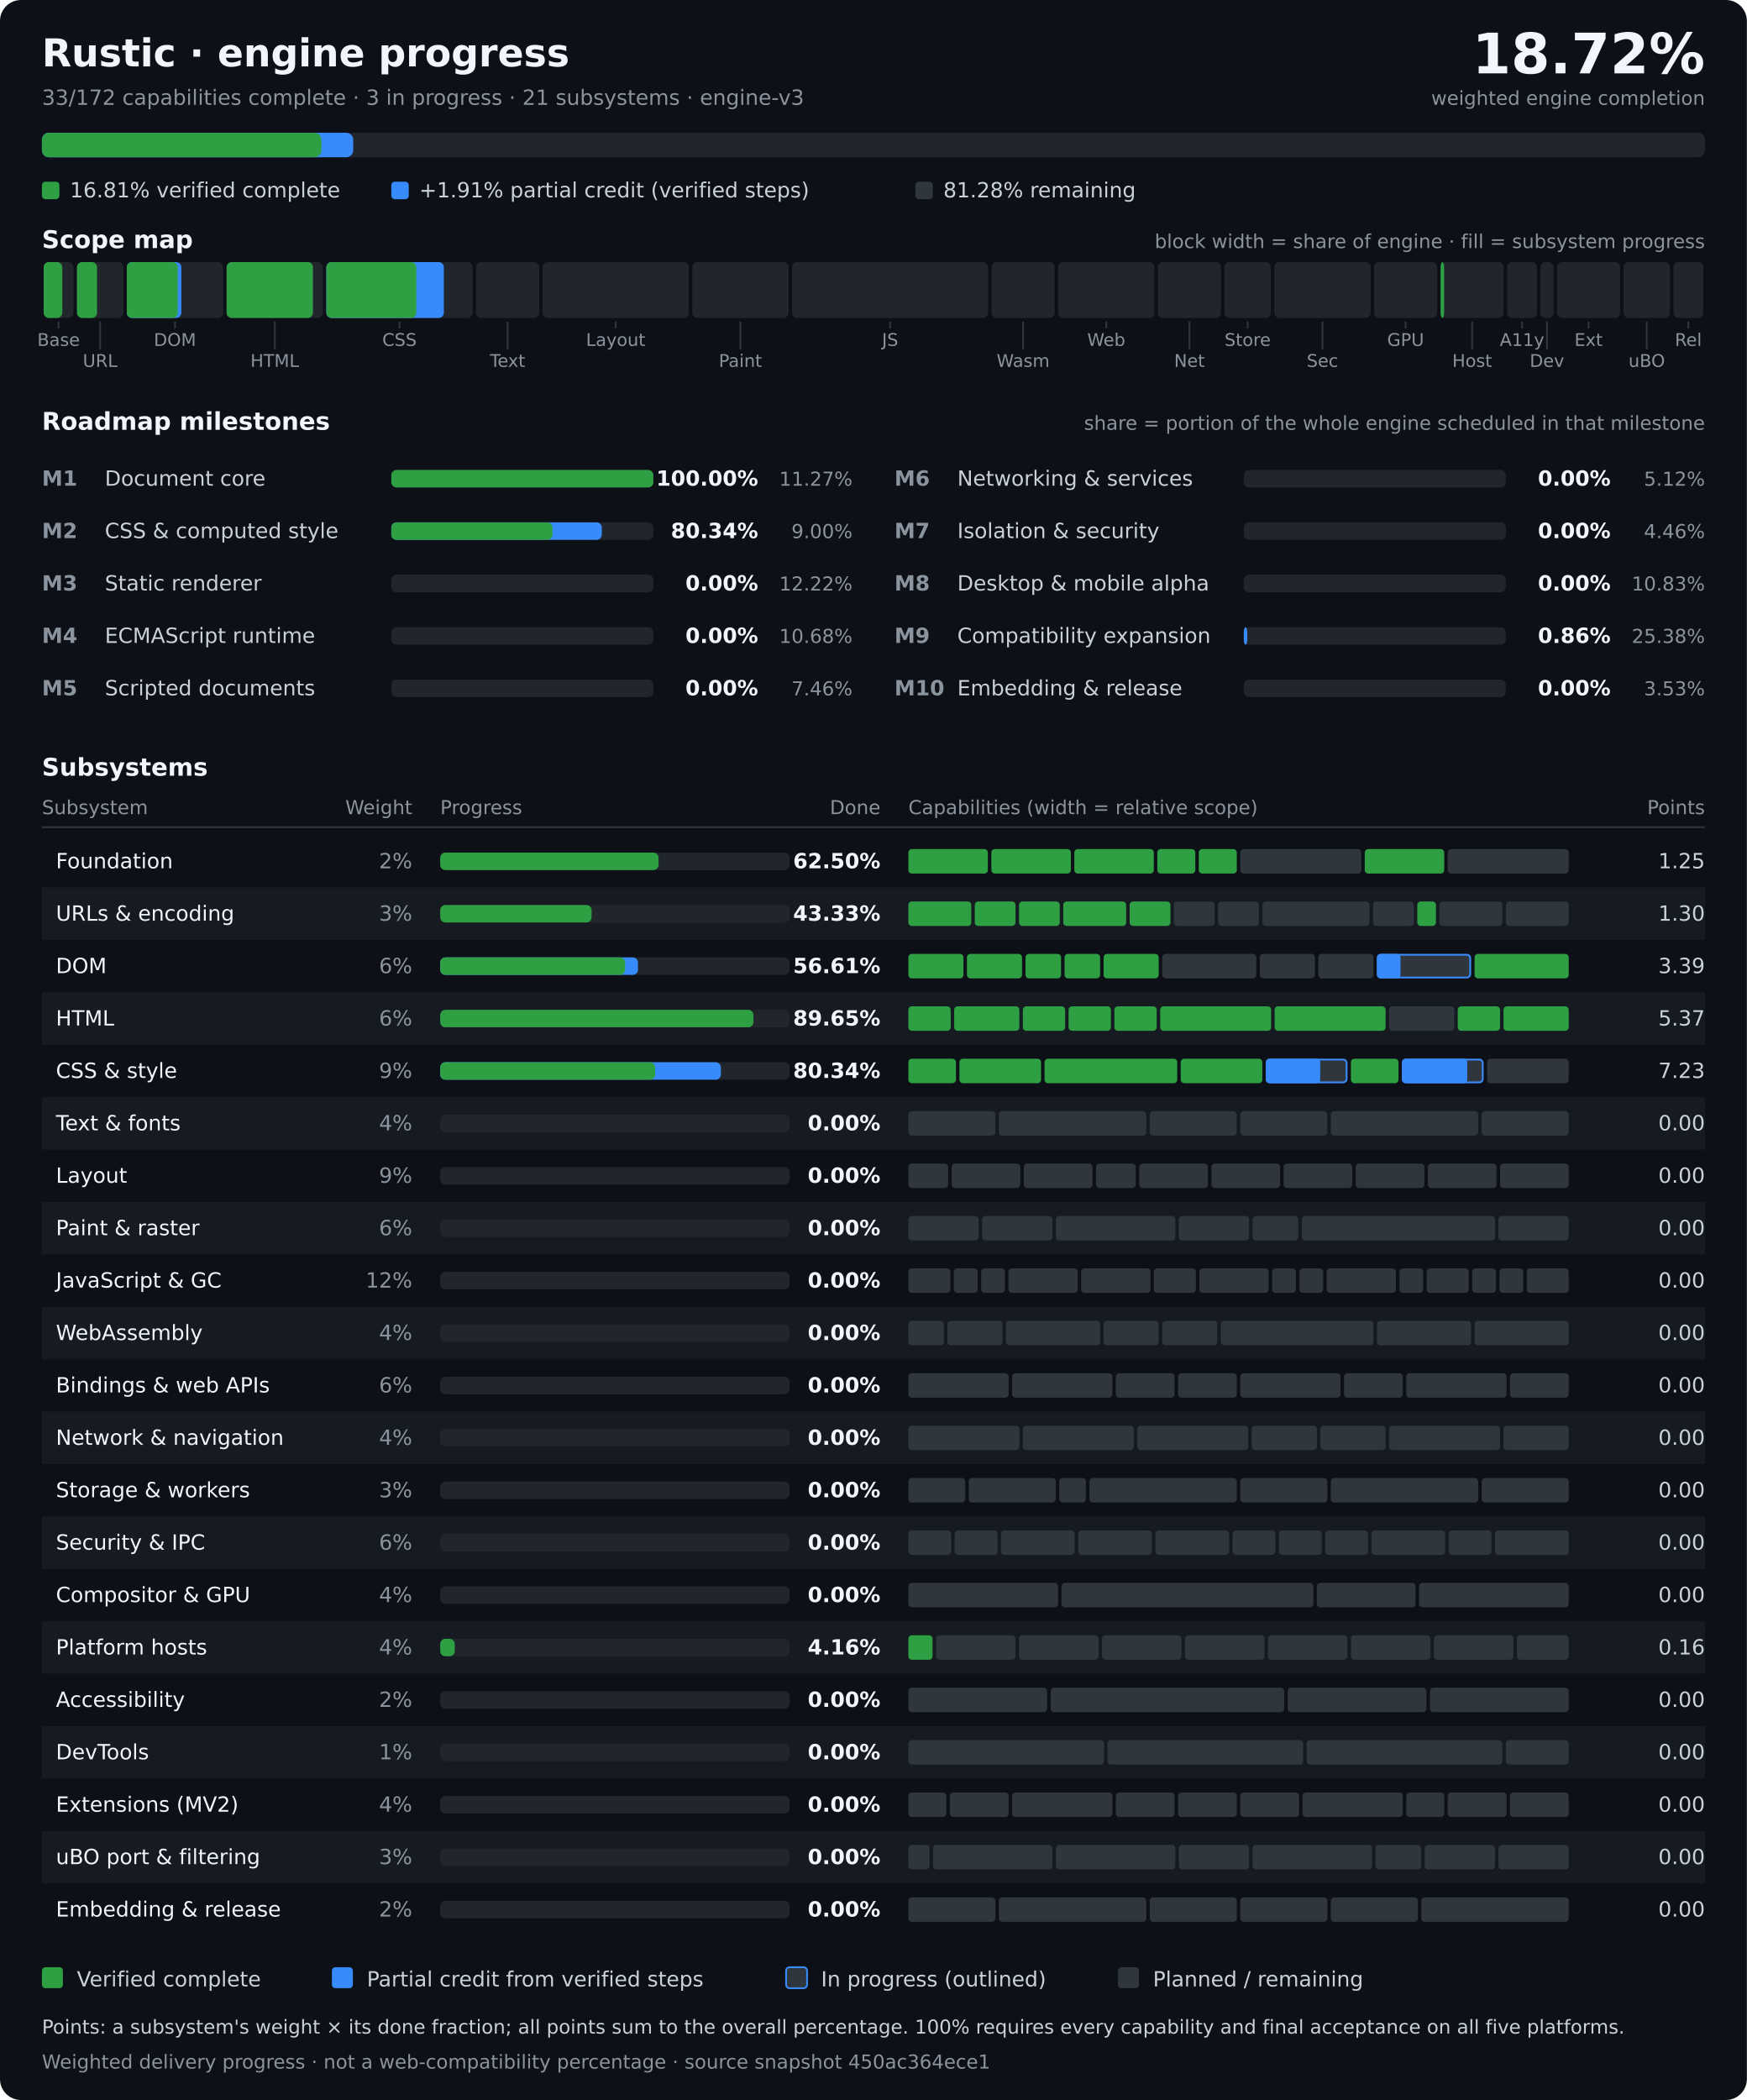
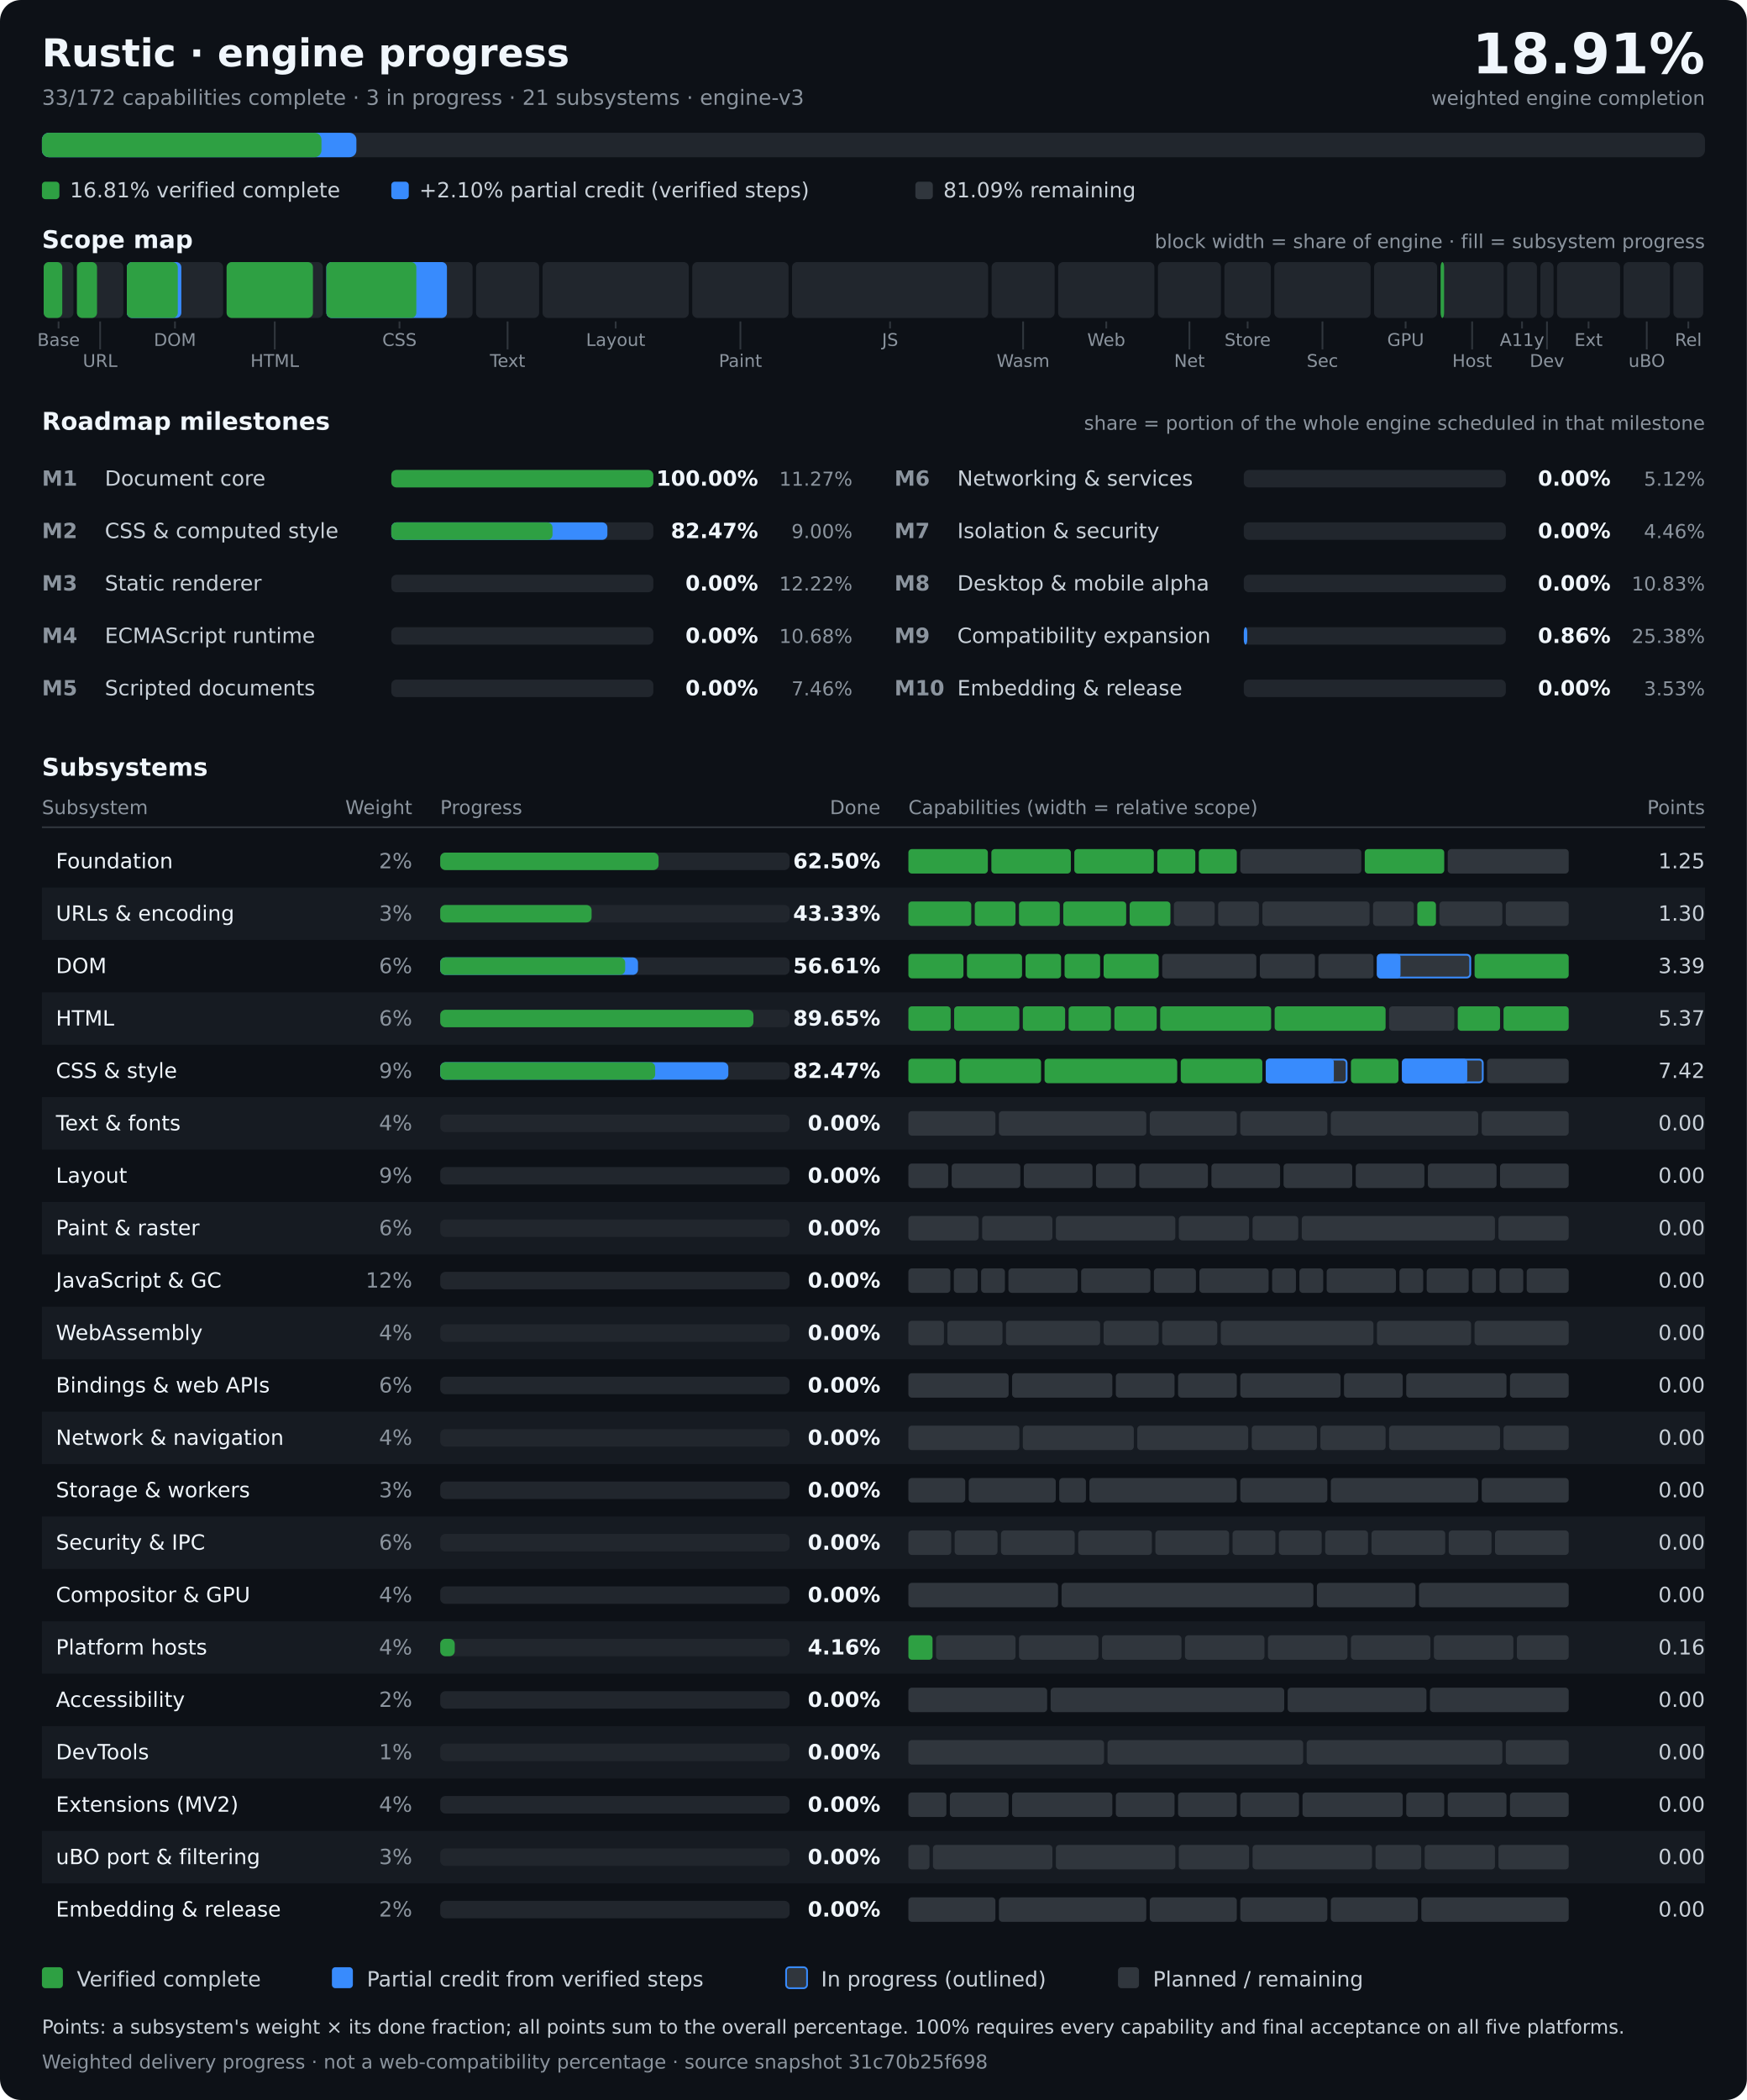
<svg xmlns="http://www.w3.org/2000/svg" width="1000" height="1202" viewBox="0 0 1000 1202" role="img" aria-labelledby="title desc">
  <rect width="1000" height="1202" rx="12" fill="#0d1117" />
  <g font-family="DejaVu Sans,Arial,sans-serif">
    <text x="24.00" y="38" fill="#f0f6fc" font-size="22" font-weight="700">Rustic · engine progress</text>
    <text x="24.00" y="60" fill="#8b949e" font-size="12">33/172 capabilities complete · 3 in progress · 21 subsystems · engine-v3</text>
-     <text x="976.00" y="42" fill="#f0f6fc" font-size="32" text-anchor="end" font-weight="700">18.72%</text>
+     <text x="976.00" y="42" fill="#f0f6fc" font-size="32" text-anchor="end" font-weight="700">18.91%</text>
    <text x="976.00" y="60" fill="#8b949e" font-size="11" text-anchor="end">weighted engine completion</text>
    <rect x="24.00" y="76" width="952.00" height="14" rx="4" fill="#21262d" />
-     <rect x="24.00" y="76" width="178.21" height="14" rx="4" fill="#388bfd" />
+     <rect x="24.00" y="76" width="180.02" height="14" rx="4" fill="#388bfd" />
    <rect x="24.00" y="76" width="160.03" height="14" rx="4" fill="#2ea043" />
    <rect x="24" y="104" width="10" height="10" rx="2" fill="#2ea043" />
    <text x="40.00" y="113" fill="#c9d1d9" font-size="12">16.81% verified complete</text>
    <rect x="224" y="104" width="10" height="10" rx="2" fill="#388bfd" />
-     <text x="240.00" y="113" fill="#c9d1d9" font-size="12">+1.91% partial credit (verified steps)</text>
+     <text x="240.00" y="113" fill="#c9d1d9" font-size="12">+2.10% partial credit (verified steps)</text>
    <rect x="524" y="104" width="10" height="10" rx="2" fill="#30363d" />
-     <text x="540.00" y="113" fill="#c9d1d9" font-size="12">81.28% remaining</text>
+     <text x="540.00" y="113" fill="#c9d1d9" font-size="12">81.09% remaining</text>
    <text x="24.00" y="142" fill="#f0f6fc" font-size="14" font-weight="600">Scope map</text>
    <text x="976.00" y="142" fill="#8b949e" font-size="11" text-anchor="end">block width = share of engine · fill = subsystem progress</text>
    <g>
      <rect x="25.00" y="150" width="17.04" height="32" rx="3" fill="#21262d" />
      <rect x="25.00" y="150" width="10.65" height="32" rx="3" fill="#2ea043" />
      <rect x="33.02" y="184" width="1" height="4" fill="#30363d" />
      <text x="33.52" y="198" fill="#8b949e" font-size="10" text-anchor="middle">Base</text>
    </g>
    <g>
      <rect x="44.04" y="150" width="26.56" height="32" rx="3" fill="#21262d" />
      <rect x="44.04" y="150" width="11.51" height="32" rx="3" fill="#2ea043" />
      <rect x="56.82" y="184" width="1" height="16" fill="#30363d" />
      <text x="57.32" y="210" fill="#8b949e" font-size="10" text-anchor="middle">URL</text>
    </g>
    <g>
      <rect x="72.60" y="150" width="55.12" height="32" rx="3" fill="#21262d" />
      <rect x="72.60" y="150" width="31.20" height="32" rx="3" fill="#388bfd" />
      <rect x="72.60" y="150" width="29.18" height="32" rx="3" fill="#2ea043" />
      <rect x="99.66" y="184" width="1" height="4" fill="#30363d" />
      <text x="100.16" y="198" fill="#8b949e" font-size="10" text-anchor="middle">DOM</text>
    </g>
    <g>
      <rect x="129.72" y="150" width="55.12" height="32" rx="3" fill="#21262d" />
      <rect x="129.72" y="150" width="49.42" height="32" rx="3" fill="#2ea043" />
      <rect x="156.78" y="184" width="1" height="16" fill="#30363d" />
      <text x="157.28" y="210" fill="#8b949e" font-size="10" text-anchor="middle">HTML</text>
    </g>
    <g>
      <rect x="186.84" y="150" width="83.68" height="32" rx="3" fill="#21262d" />
-       <rect x="186.84" y="150" width="67.23" height="32" rx="3" fill="#388bfd" />
+       <rect x="186.84" y="150" width="69.01" height="32" rx="3" fill="#388bfd" />
      <rect x="186.84" y="150" width="51.49" height="32" rx="3" fill="#2ea043" />
      <rect x="228.18" y="184" width="1" height="4" fill="#30363d" />
      <text x="228.68" y="198" fill="#8b949e" font-size="10" text-anchor="middle">CSS</text>
    </g>
    <g>
      <rect x="272.52" y="150" width="36.08" height="32" rx="3" fill="#21262d" />
      <rect x="290.06" y="184" width="1" height="16" fill="#30363d" />
      <text x="290.56" y="210" fill="#8b949e" font-size="10" text-anchor="middle">Text</text>
    </g>
    <g>
      <rect x="310.60" y="150" width="83.68" height="32" rx="3" fill="#21262d" />
      <rect x="351.94" y="184" width="1" height="4" fill="#30363d" />
      <text x="352.44" y="198" fill="#8b949e" font-size="10" text-anchor="middle">Layout</text>
    </g>
    <g>
      <rect x="396.28" y="150" width="55.12" height="32" rx="3" fill="#21262d" />
      <rect x="423.34" y="184" width="1" height="16" fill="#30363d" />
      <text x="423.84" y="210" fill="#8b949e" font-size="10" text-anchor="middle">Paint</text>
    </g>
    <g>
      <rect x="453.40" y="150" width="112.24" height="32" rx="3" fill="#21262d" />
      <rect x="509.02" y="184" width="1" height="4" fill="#30363d" />
      <text x="509.52" y="198" fill="#8b949e" font-size="10" text-anchor="middle">JS</text>
    </g>
    <g>
      <rect x="567.64" y="150" width="36.08" height="32" rx="3" fill="#21262d" />
      <rect x="585.18" y="184" width="1" height="16" fill="#30363d" />
      <text x="585.68" y="210" fill="#8b949e" font-size="10" text-anchor="middle">Wasm</text>
    </g>
    <g>
      <rect x="605.72" y="150" width="55.12" height="32" rx="3" fill="#21262d" />
      <rect x="632.78" y="184" width="1" height="4" fill="#30363d" />
      <text x="633.28" y="198" fill="#8b949e" font-size="10" text-anchor="middle">Web</text>
    </g>
    <g>
      <rect x="662.84" y="150" width="36.08" height="32" rx="3" fill="#21262d" />
      <rect x="680.38" y="184" width="1" height="16" fill="#30363d" />
      <text x="680.88" y="210" fill="#8b949e" font-size="10" text-anchor="middle">Net</text>
    </g>
    <g>
      <rect x="700.92" y="150" width="26.56" height="32" rx="3" fill="#21262d" />
      <rect x="713.70" y="184" width="1" height="4" fill="#30363d" />
      <text x="714.20" y="198" fill="#8b949e" font-size="10" text-anchor="middle">Store</text>
    </g>
    <g>
      <rect x="729.48" y="150" width="55.12" height="32" rx="3" fill="#21262d" />
      <rect x="756.54" y="184" width="1" height="16" fill="#30363d" />
      <text x="757.04" y="210" fill="#8b949e" font-size="10" text-anchor="middle">Sec</text>
    </g>
    <g>
      <rect x="786.60" y="150" width="36.08" height="32" rx="3" fill="#21262d" />
      <rect x="804.14" y="184" width="1" height="4" fill="#30363d" />
      <text x="804.64" y="198" fill="#8b949e" font-size="10" text-anchor="middle">GPU</text>
    </g>
    <g>
      <rect x="824.68" y="150" width="36.08" height="32" rx="3" fill="#21262d" />
      <rect x="824.68" y="150" width="2.00" height="32" rx="3" fill="#2ea043" />
      <rect x="842.22" y="184" width="1" height="16" fill="#30363d" />
      <text x="842.72" y="210" fill="#8b949e" font-size="10" text-anchor="middle">Host</text>
    </g>
    <g>
      <rect x="862.76" y="150" width="17.04" height="32" rx="3" fill="#21262d" />
      <rect x="870.78" y="184" width="1" height="4" fill="#30363d" />
      <text x="871.28" y="198" fill="#8b949e" font-size="10" text-anchor="middle">A11y</text>
    </g>
    <g>
      <rect x="881.80" y="150" width="7.52" height="32" rx="3" fill="#21262d" />
      <rect x="885.06" y="184" width="1" height="16" fill="#30363d" />
      <text x="885.56" y="210" fill="#8b949e" font-size="10" text-anchor="middle">Dev</text>
    </g>
    <g>
      <rect x="891.32" y="150" width="36.08" height="32" rx="3" fill="#21262d" />
      <rect x="908.86" y="184" width="1" height="4" fill="#30363d" />
      <text x="909.36" y="198" fill="#8b949e" font-size="10" text-anchor="middle">Ext</text>
    </g>
    <g>
      <rect x="929.40" y="150" width="26.56" height="32" rx="3" fill="#21262d" />
      <rect x="942.18" y="184" width="1" height="16" fill="#30363d" />
      <text x="942.68" y="210" fill="#8b949e" font-size="10" text-anchor="middle">uBO</text>
    </g>
    <g>
      <rect x="957.96" y="150" width="17.04" height="32" rx="3" fill="#21262d" />
      <rect x="965.98" y="184" width="1" height="4" fill="#30363d" />
      <text x="966.48" y="198" fill="#8b949e" font-size="10" text-anchor="middle">Rel</text>
    </g>
    <text x="24.00" y="246" fill="#f0f6fc" font-size="14" font-weight="600">Roadmap milestones</text>
    <text x="976.00" y="246" fill="#8b949e" font-size="11" text-anchor="end">share = portion of the whole engine scheduled in that milestone</text>
    <g>
      <text x="24.00" y="278" fill="#8b949e" font-size="12" font-weight="600">M1</text>
      <text x="60.00" y="278" fill="#c9d1d9" font-size="12">Document core</text>
      <rect x="224.00" y="269" width="150.00" height="10" rx="3" fill="#21262d" />
      <rect x="224.00" y="269" width="150.00" height="10" rx="3" fill="#2ea043" />
      <text x="434.00" y="278" fill="#f0f6fc" font-size="12" text-anchor="end" font-weight="600">100.00%</text>
      <text x="488.00" y="278" fill="#8b949e" font-size="11" text-anchor="end">11.27%</text>
    </g>
    <g>
      <text x="24.00" y="308" fill="#8b949e" font-size="12" font-weight="600">M2</text>
      <text x="60.00" y="308" fill="#c9d1d9" font-size="12">CSS &amp; computed style</text>
      <rect x="224.00" y="299" width="150.00" height="10" rx="3" fill="#21262d" />
-       <rect x="224.00" y="299" width="120.51" height="10" rx="3" fill="#388bfd" />
+       <rect x="224.00" y="299" width="123.70" height="10" rx="3" fill="#388bfd" />
      <rect x="224.00" y="299" width="92.30" height="10" rx="3" fill="#2ea043" />
-       <text x="434.00" y="308" fill="#f0f6fc" font-size="12" text-anchor="end" font-weight="600">80.34%</text>
+       <text x="434.00" y="308" fill="#f0f6fc" font-size="12" text-anchor="end" font-weight="600">82.47%</text>
      <text x="488.00" y="308" fill="#8b949e" font-size="11" text-anchor="end">9.00%</text>
    </g>
    <g>
      <text x="24.00" y="338" fill="#8b949e" font-size="12" font-weight="600">M3</text>
      <text x="60.00" y="338" fill="#c9d1d9" font-size="12">Static renderer</text>
      <rect x="224.00" y="329" width="150.00" height="10" rx="3" fill="#21262d" />
      <text x="434.00" y="338" fill="#f0f6fc" font-size="12" text-anchor="end" font-weight="600">0.00%</text>
      <text x="488.00" y="338" fill="#8b949e" font-size="11" text-anchor="end">12.22%</text>
    </g>
    <g>
      <text x="24.00" y="368" fill="#8b949e" font-size="12" font-weight="600">M4</text>
      <text x="60.00" y="368" fill="#c9d1d9" font-size="12">ECMAScript runtime</text>
      <rect x="224.00" y="359" width="150.00" height="10" rx="3" fill="#21262d" />
      <text x="434.00" y="368" fill="#f0f6fc" font-size="12" text-anchor="end" font-weight="600">0.00%</text>
      <text x="488.00" y="368" fill="#8b949e" font-size="11" text-anchor="end">10.68%</text>
    </g>
    <g>
      <text x="24.00" y="398" fill="#8b949e" font-size="12" font-weight="600">M5</text>
      <text x="60.00" y="398" fill="#c9d1d9" font-size="12">Scripted documents</text>
      <rect x="224.00" y="389" width="150.00" height="10" rx="3" fill="#21262d" />
      <text x="434.00" y="398" fill="#f0f6fc" font-size="12" text-anchor="end" font-weight="600">0.00%</text>
      <text x="488.00" y="398" fill="#8b949e" font-size="11" text-anchor="end">7.46%</text>
    </g>
    <g>
      <text x="512.00" y="278" fill="#8b949e" font-size="12" font-weight="600">M6</text>
      <text x="548.00" y="278" fill="#c9d1d9" font-size="12">Networking &amp; services</text>
      <rect x="712.00" y="269" width="150.00" height="10" rx="3" fill="#21262d" />
      <text x="922.00" y="278" fill="#f0f6fc" font-size="12" text-anchor="end" font-weight="600">0.00%</text>
      <text x="976.00" y="278" fill="#8b949e" font-size="11" text-anchor="end">5.12%</text>
    </g>
    <g>
      <text x="512.00" y="308" fill="#8b949e" font-size="12" font-weight="600">M7</text>
      <text x="548.00" y="308" fill="#c9d1d9" font-size="12">Isolation &amp; security</text>
      <rect x="712.00" y="299" width="150.00" height="10" rx="3" fill="#21262d" />
      <text x="922.00" y="308" fill="#f0f6fc" font-size="12" text-anchor="end" font-weight="600">0.00%</text>
      <text x="976.00" y="308" fill="#8b949e" font-size="11" text-anchor="end">4.46%</text>
    </g>
    <g>
      <text x="512.00" y="338" fill="#8b949e" font-size="12" font-weight="600">M8</text>
      <text x="548.00" y="338" fill="#c9d1d9" font-size="12">Desktop &amp; mobile alpha</text>
      <rect x="712.00" y="329" width="150.00" height="10" rx="3" fill="#21262d" />
      <text x="922.00" y="338" fill="#f0f6fc" font-size="12" text-anchor="end" font-weight="600">0.00%</text>
      <text x="976.00" y="338" fill="#8b949e" font-size="11" text-anchor="end">10.83%</text>
    </g>
    <g>
      <text x="512.00" y="368" fill="#8b949e" font-size="12" font-weight="600">M9</text>
      <text x="548.00" y="368" fill="#c9d1d9" font-size="12">Compatibility expansion</text>
      <rect x="712.00" y="359" width="150.00" height="10" rx="3" fill="#21262d" />
      <rect x="712.00" y="359" width="2.00" height="10" rx="3" fill="#388bfd" />
      <text x="922.00" y="368" fill="#f0f6fc" font-size="12" text-anchor="end" font-weight="600">0.86%</text>
      <text x="976.00" y="368" fill="#8b949e" font-size="11" text-anchor="end">25.38%</text>
    </g>
    <g>
      <text x="512.00" y="398" fill="#8b949e" font-size="12" font-weight="600">M10</text>
      <text x="548.00" y="398" fill="#c9d1d9" font-size="12">Embedding &amp; release</text>
      <rect x="712.00" y="389" width="150.00" height="10" rx="3" fill="#21262d" />
      <text x="922.00" y="398" fill="#f0f6fc" font-size="12" text-anchor="end" font-weight="600">0.00%</text>
      <text x="976.00" y="398" fill="#8b949e" font-size="11" text-anchor="end">3.53%</text>
    </g>
    <text x="24.00" y="444" fill="#f0f6fc" font-size="14" font-weight="600">Subsystems</text>
    <text x="24.00" y="466" fill="#8b949e" font-size="11">Subsystem</text>
    <text x="236.00" y="466" fill="#8b949e" font-size="11" text-anchor="end">Weight</text>
    <text x="252.00" y="466" fill="#8b949e" font-size="11">Progress</text>
    <text x="504.00" y="466" fill="#8b949e" font-size="11" text-anchor="end">Done</text>
    <text x="520.00" y="466" fill="#8b949e" font-size="11">Capabilities (width = relative scope)</text>
    <text x="976.00" y="466" fill="#8b949e" font-size="11" text-anchor="end">Points</text>
    <rect x="24" y="473" width="952" height="1" fill="#30363d" />
    <g>
      <text x="32.00" y="497" fill="#f0f6fc" font-size="12">Foundation</text>
      <text x="236.00" y="497" fill="#8b949e" font-size="12" text-anchor="end">2%</text>
      <rect x="252.00" y="488" width="200.00" height="10" rx="3" fill="#21262d" />
      <rect x="252.00" y="488" width="125.00" height="10" rx="3" fill="#2ea043" />
      <text x="504.00" y="497" fill="#f0f6fc" font-size="12" text-anchor="end" font-weight="600">62.50%</text>
      <g>
        <rect x="520.00" y="486" width="45.50" height="14" rx="2" fill="#2ea043" />
      </g>
      <g>
        <rect x="567.50" y="486" width="45.50" height="14" rx="2" fill="#2ea043" />
      </g>
      <g>
        <rect x="615.00" y="486" width="45.50" height="14" rx="2" fill="#2ea043" />
      </g>
      <g>
        <rect x="662.50" y="486" width="21.75" height="14" rx="2" fill="#2ea043" />
      </g>
      <g>
        <rect x="686.25" y="486" width="21.75" height="14" rx="2" fill="#2ea043" />
      </g>
      <g>
        <rect x="710.00" y="486" width="69.25" height="14" rx="2" fill="#30363d" />
      </g>
      <g>
        <rect x="781.25" y="486" width="45.50" height="14" rx="2" fill="#2ea043" />
      </g>
      <g>
        <rect x="828.75" y="486" width="69.25" height="14" rx="2" fill="#30363d" />
      </g>
      <text x="976.00" y="497" fill="#c9d1d9" font-size="12" text-anchor="end">1.25</text>
    </g>
    <g>
      <rect x="24" y="508" width="952" height="30" fill="#161b22" />
      <text x="32.00" y="527" fill="#f0f6fc" font-size="12">URLs &amp; encoding</text>
      <text x="236.00" y="527" fill="#8b949e" font-size="12" text-anchor="end">3%</text>
      <rect x="252.00" y="518" width="200.00" height="10" rx="3" fill="#21262d" />
      <rect x="252.00" y="518" width="86.66" height="10" rx="3" fill="#2ea043" />
      <text x="504.00" y="527" fill="#f0f6fc" font-size="12" text-anchor="end" font-weight="600">43.33%</text>
      <g>
        <rect x="520.00" y="516" width="36.00" height="14" rx="2" fill="#2ea043" />
      </g>
      <g>
        <rect x="558.00" y="516" width="23.33" height="14" rx="2" fill="#2ea043" />
      </g>
      <g>
        <rect x="583.33" y="516" width="23.33" height="14" rx="2" fill="#2ea043" />
      </g>
      <g>
        <rect x="608.67" y="516" width="36.00" height="14" rx="2" fill="#2ea043" />
      </g>
      <g>
        <rect x="646.67" y="516" width="23.33" height="14" rx="2" fill="#2ea043" />
      </g>
      <g>
        <rect x="672.00" y="516" width="23.33" height="14" rx="2" fill="#30363d" />
      </g>
      <g>
        <rect x="697.33" y="516" width="23.33" height="14" rx="2" fill="#30363d" />
      </g>
      <g>
        <rect x="722.67" y="516" width="61.33" height="14" rx="2" fill="#30363d" />
      </g>
      <g>
        <rect x="786.00" y="516" width="23.33" height="14" rx="2" fill="#30363d" />
      </g>
      <g>
        <rect x="811.33" y="516" width="10.67" height="14" rx="2" fill="#2ea043" />
      </g>
      <g>
        <rect x="824.00" y="516" width="36.00" height="14" rx="2" fill="#30363d" />
      </g>
      <g>
        <rect x="862.00" y="516" width="36.00" height="14" rx="2" fill="#30363d" />
      </g>
      <text x="976.00" y="527" fill="#c9d1d9" font-size="12" text-anchor="end">1.30</text>
    </g>
    <g>
      <text x="32.00" y="557" fill="#f0f6fc" font-size="12">DOM</text>
      <text x="236.00" y="557" fill="#8b949e" font-size="12" text-anchor="end">6%</text>
      <rect x="252.00" y="548" width="200.00" height="10" rx="3" fill="#21262d" />
      <rect x="252.00" y="548" width="113.22" height="10" rx="3" fill="#388bfd" />
      <rect x="252.00" y="548" width="105.88" height="10" rx="3" fill="#2ea043" />
      <text x="504.00" y="557" fill="#f0f6fc" font-size="12" text-anchor="end" font-weight="600">56.61%</text>
      <g>
        <rect x="520.00" y="546" width="31.53" height="14" rx="2" fill="#2ea043" />
      </g>
      <g>
        <rect x="553.53" y="546" width="31.53" height="14" rx="2" fill="#2ea043" />
      </g>
      <g>
        <rect x="587.06" y="546" width="20.35" height="14" rx="2" fill="#2ea043" />
      </g>
      <g>
        <rect x="609.41" y="546" width="20.35" height="14" rx="2" fill="#2ea043" />
      </g>
      <g>
        <rect x="631.76" y="546" width="31.53" height="14" rx="2" fill="#2ea043" />
      </g>
      <g>
        <rect x="665.29" y="546" width="53.88" height="14" rx="2" fill="#30363d" />
      </g>
      <g>
        <rect x="721.18" y="546" width="31.53" height="14" rx="2" fill="#30363d" />
      </g>
      <g>
        <rect x="754.71" y="546" width="31.53" height="14" rx="2" fill="#30363d" />
      </g>
      <g>
        <rect x="788.24" y="546" width="53.88" height="14" rx="2" fill="#30363d" />
        <rect x="788.24" y="546" width="13.47" height="14" rx="2" fill="#388bfd" />
        <rect x="788.74" y="546.5" width="52.88" height="13" rx="2" fill="none" stroke="#388bfd" />
      </g>
      <g>
        <rect x="844.12" y="546" width="53.88" height="14" rx="2" fill="#2ea043" />
      </g>
      <text x="976.00" y="557" fill="#c9d1d9" font-size="12" text-anchor="end">3.39</text>
    </g>
    <g>
      <rect x="24" y="568" width="952" height="30" fill="#161b22" />
      <text x="32.00" y="587" fill="#f0f6fc" font-size="12">HTML</text>
      <text x="236.00" y="587" fill="#8b949e" font-size="12" text-anchor="end">6%</text>
      <rect x="252.00" y="578" width="200.00" height="10" rx="3" fill="#21262d" />
      <rect x="252.00" y="578" width="179.30" height="10" rx="3" fill="#2ea043" />
      <text x="504.00" y="587" fill="#f0f6fc" font-size="12" text-anchor="end" font-weight="600">89.65%</text>
      <g>
        <rect x="520.00" y="576" width="24.21" height="14" rx="2" fill="#2ea043" />
      </g>
      <g>
        <rect x="546.21" y="576" width="37.31" height="14" rx="2" fill="#2ea043" />
      </g>
      <g>
        <rect x="585.52" y="576" width="24.21" height="14" rx="2" fill="#2ea043" />
      </g>
      <g>
        <rect x="611.72" y="576" width="24.21" height="14" rx="2" fill="#2ea043" />
      </g>
      <g>
        <rect x="637.93" y="576" width="24.21" height="14" rx="2" fill="#2ea043" />
      </g>
      <g>
        <rect x="664.14" y="576" width="63.52" height="14" rx="2" fill="#2ea043" />
      </g>
      <g>
        <rect x="729.66" y="576" width="63.52" height="14" rx="2" fill="#2ea043" />
      </g>
      <g>
        <rect x="795.17" y="576" width="37.31" height="14" rx="2" fill="#30363d" />
      </g>
      <g>
        <rect x="834.48" y="576" width="24.21" height="14" rx="2" fill="#2ea043" />
      </g>
      <g>
        <rect x="860.69" y="576" width="37.31" height="14" rx="2" fill="#2ea043" />
      </g>
      <text x="976.00" y="587" fill="#c9d1d9" font-size="12" text-anchor="end">5.37</text>
    </g>
    <g>
      <text x="32.00" y="617" fill="#f0f6fc" font-size="12">CSS &amp; style</text>
      <text x="236.00" y="617" fill="#8b949e" font-size="12" text-anchor="end">9%</text>
      <rect x="252.00" y="608" width="200.00" height="10" rx="3" fill="#21262d" />
-       <rect x="252.00" y="608" width="160.68" height="10" rx="3" fill="#388bfd" />
+       <rect x="252.00" y="608" width="164.94" height="10" rx="3" fill="#388bfd" />
      <rect x="252.00" y="608" width="123.06" height="10" rx="3" fill="#2ea043" />
-       <text x="504.00" y="617" fill="#f0f6fc" font-size="12" text-anchor="end" font-weight="600">80.34%</text>
+       <text x="504.00" y="617" fill="#f0f6fc" font-size="12" text-anchor="end" font-weight="600">82.47%</text>
      <g>
        <rect x="520.00" y="606" width="27.23" height="14" rx="2" fill="#2ea043" />
      </g>
      <g>
        <rect x="549.23" y="606" width="46.72" height="14" rx="2" fill="#2ea043" />
      </g>
      <g>
        <rect x="597.95" y="606" width="75.95" height="14" rx="2" fill="#2ea043" />
      </g>
      <g>
        <rect x="675.90" y="606" width="46.72" height="14" rx="2" fill="#2ea043" />
      </g>
      <g>
        <rect x="724.62" y="606" width="46.72" height="14" rx="2" fill="#30363d" />
-         <rect x="724.62" y="606" width="31.14" height="14" rx="2" fill="#388bfd" />
+         <rect x="724.62" y="606" width="38.93" height="14" rx="2" fill="#388bfd" />
        <rect x="725.12" y="606.5" width="45.72" height="13" rx="2" fill="none" stroke="#388bfd" />
      </g>
      <g>
        <rect x="773.33" y="606" width="27.23" height="14" rx="2" fill="#2ea043" />
      </g>
      <g>
        <rect x="802.56" y="606" width="46.72" height="14" rx="2" fill="#30363d" />
        <rect x="802.56" y="606" width="37.37" height="14" rx="2" fill="#388bfd" />
        <rect x="803.06" y="606.5" width="45.72" height="13" rx="2" fill="none" stroke="#388bfd" />
      </g>
      <g>
        <rect x="851.28" y="606" width="46.72" height="14" rx="2" fill="#30363d" />
      </g>
-       <text x="976.00" y="617" fill="#c9d1d9" font-size="12" text-anchor="end">7.23</text>
+       <text x="976.00" y="617" fill="#c9d1d9" font-size="12" text-anchor="end">7.42</text>
    </g>
    <g>
      <rect x="24" y="628" width="952" height="30" fill="#161b22" />
      <text x="32.00" y="647" fill="#f0f6fc" font-size="12">Text &amp; fonts</text>
      <text x="236.00" y="647" fill="#8b949e" font-size="12" text-anchor="end">4%</text>
      <rect x="252.00" y="638" width="200.00" height="10" rx="3" fill="#21262d" />
      <text x="504.00" y="647" fill="#f0f6fc" font-size="12" text-anchor="end" font-weight="600">0.00%</text>
      <g>
        <rect x="520.00" y="636" width="49.82" height="14" rx="2" fill="#30363d" />
      </g>
      <g>
        <rect x="571.82" y="636" width="84.36" height="14" rx="2" fill="#30363d" />
      </g>
      <g>
        <rect x="658.18" y="636" width="49.82" height="14" rx="2" fill="#30363d" />
      </g>
      <g>
        <rect x="710.00" y="636" width="49.82" height="14" rx="2" fill="#30363d" />
      </g>
      <g>
        <rect x="761.82" y="636" width="84.36" height="14" rx="2" fill="#30363d" />
      </g>
      <g>
        <rect x="848.18" y="636" width="49.82" height="14" rx="2" fill="#30363d" />
      </g>
      <text x="976.00" y="647" fill="#c9d1d9" font-size="12" text-anchor="end">0.00</text>
    </g>
    <g>
      <text x="32.00" y="677" fill="#f0f6fc" font-size="12">Layout</text>
      <text x="236.00" y="677" fill="#8b949e" font-size="12" text-anchor="end">9%</text>
      <rect x="252.00" y="668" width="200.00" height="10" rx="3" fill="#21262d" />
      <text x="504.00" y="677" fill="#f0f6fc" font-size="12" text-anchor="end" font-weight="600">0.00%</text>
      <g>
        <rect x="520.00" y="666" width="22.78" height="14" rx="2" fill="#30363d" />
      </g>
      <g>
        <rect x="544.78" y="666" width="39.30" height="14" rx="2" fill="#30363d" />
      </g>
      <g>
        <rect x="586.09" y="666" width="39.30" height="14" rx="2" fill="#30363d" />
      </g>
      <g>
        <rect x="627.39" y="666" width="22.78" height="14" rx="2" fill="#30363d" />
      </g>
      <g>
        <rect x="652.17" y="666" width="39.30" height="14" rx="2" fill="#30363d" />
      </g>
      <g>
        <rect x="693.48" y="666" width="39.30" height="14" rx="2" fill="#30363d" />
      </g>
      <g>
        <rect x="734.78" y="666" width="39.30" height="14" rx="2" fill="#30363d" />
      </g>
      <g>
        <rect x="776.09" y="666" width="39.30" height="14" rx="2" fill="#30363d" />
      </g>
      <g>
        <rect x="817.39" y="666" width="39.30" height="14" rx="2" fill="#30363d" />
      </g>
      <g>
        <rect x="858.70" y="666" width="39.30" height="14" rx="2" fill="#30363d" />
      </g>
      <text x="976.00" y="677" fill="#c9d1d9" font-size="12" text-anchor="end">0.00</text>
    </g>
    <g>
      <rect x="24" y="688" width="952" height="30" fill="#161b22" />
      <text x="32.00" y="707" fill="#f0f6fc" font-size="12">Paint &amp; raster</text>
      <text x="236.00" y="707" fill="#8b949e" font-size="12" text-anchor="end">6%</text>
      <rect x="252.00" y="698" width="200.00" height="10" rx="3" fill="#21262d" />
      <text x="504.00" y="707" fill="#f0f6fc" font-size="12" text-anchor="end" font-weight="600">0.00%</text>
      <g>
        <rect x="520.00" y="696" width="40.22" height="14" rx="2" fill="#30363d" />
      </g>
      <g>
        <rect x="562.22" y="696" width="40.22" height="14" rx="2" fill="#30363d" />
      </g>
      <g>
        <rect x="604.44" y="696" width="68.37" height="14" rx="2" fill="#30363d" />
      </g>
      <g>
        <rect x="674.81" y="696" width="40.22" height="14" rx="2" fill="#30363d" />
      </g>
      <g>
        <rect x="717.04" y="696" width="26.15" height="14" rx="2" fill="#30363d" />
      </g>
      <g>
        <rect x="745.19" y="696" width="110.59" height="14" rx="2" fill="#30363d" />
      </g>
      <g>
        <rect x="857.78" y="696" width="40.22" height="14" rx="2" fill="#30363d" />
      </g>
      <text x="976.00" y="707" fill="#c9d1d9" font-size="12" text-anchor="end">0.00</text>
    </g>
    <g>
      <text x="32.00" y="737" fill="#f0f6fc" font-size="12">JavaScript &amp; GC</text>
      <text x="236.00" y="737" fill="#8b949e" font-size="12" text-anchor="end">12%</text>
      <rect x="252.00" y="728" width="200.00" height="10" rx="3" fill="#21262d" />
      <text x="504.00" y="737" fill="#f0f6fc" font-size="12" text-anchor="end" font-weight="600">0.00%</text>
      <g>
        <rect x="520.00" y="726" width="24.03" height="14" rx="2" fill="#30363d" />
      </g>
      <g>
        <rect x="546.03" y="726" width="13.62" height="14" rx="2" fill="#30363d" />
      </g>
      <g>
        <rect x="561.64" y="726" width="13.62" height="14" rx="2" fill="#30363d" />
      </g>
      <g>
        <rect x="577.26" y="726" width="39.64" height="14" rx="2" fill="#30363d" />
      </g>
      <g>
        <rect x="618.90" y="726" width="39.64" height="14" rx="2" fill="#30363d" />
      </g>
      <g>
        <rect x="660.55" y="726" width="24.03" height="14" rx="2" fill="#30363d" />
      </g>
      <g>
        <rect x="686.58" y="726" width="39.64" height="14" rx="2" fill="#30363d" />
      </g>
      <g>
        <rect x="728.22" y="726" width="13.62" height="14" rx="2" fill="#30363d" />
      </g>
      <g>
        <rect x="743.84" y="726" width="13.62" height="14" rx="2" fill="#30363d" />
      </g>
      <g>
        <rect x="759.45" y="726" width="39.64" height="14" rx="2" fill="#30363d" />
      </g>
      <g>
        <rect x="801.10" y="726" width="13.62" height="14" rx="2" fill="#30363d" />
      </g>
      <g>
        <rect x="816.71" y="726" width="24.03" height="14" rx="2" fill="#30363d" />
      </g>
      <g>
        <rect x="842.74" y="726" width="13.62" height="14" rx="2" fill="#30363d" />
      </g>
      <g>
        <rect x="858.36" y="726" width="13.62" height="14" rx="2" fill="#30363d" />
      </g>
      <g>
        <rect x="873.97" y="726" width="24.03" height="14" rx="2" fill="#30363d" />
      </g>
      <text x="976.00" y="737" fill="#c9d1d9" font-size="12" text-anchor="end">0.00</text>
    </g>
    <g>
      <rect x="24" y="748" width="952" height="30" fill="#161b22" />
      <text x="32.00" y="767" fill="#f0f6fc" font-size="12">WebAssembly</text>
      <text x="236.00" y="767" fill="#8b949e" font-size="12" text-anchor="end">4%</text>
      <rect x="252.00" y="758" width="200.00" height="10" rx="3" fill="#21262d" />
      <text x="504.00" y="767" fill="#f0f6fc" font-size="12" text-anchor="end" font-weight="600">0.00%</text>
      <g>
        <rect x="520.00" y="756" width="20.35" height="14" rx="2" fill="#30363d" />
      </g>
      <g>
        <rect x="542.35" y="756" width="31.53" height="14" rx="2" fill="#30363d" />
      </g>
      <g>
        <rect x="575.88" y="756" width="53.88" height="14" rx="2" fill="#30363d" />
      </g>
      <g>
        <rect x="631.76" y="756" width="31.53" height="14" rx="2" fill="#30363d" />
      </g>
      <g>
        <rect x="665.29" y="756" width="31.53" height="14" rx="2" fill="#30363d" />
      </g>
      <g>
        <rect x="698.82" y="756" width="87.41" height="14" rx="2" fill="#30363d" />
      </g>
      <g>
        <rect x="788.24" y="756" width="53.88" height="14" rx="2" fill="#30363d" />
      </g>
      <g>
        <rect x="844.12" y="756" width="53.88" height="14" rx="2" fill="#30363d" />
      </g>
      <text x="976.00" y="767" fill="#c9d1d9" font-size="12" text-anchor="end">0.00</text>
    </g>
    <g>
      <text x="32.00" y="797" fill="#f0f6fc" font-size="12">Bindings &amp; web APIs</text>
      <text x="236.00" y="797" fill="#8b949e" font-size="12" text-anchor="end">6%</text>
      <rect x="252.00" y="788" width="200.00" height="10" rx="3" fill="#21262d" />
      <text x="504.00" y="797" fill="#f0f6fc" font-size="12" text-anchor="end" font-weight="600">0.00%</text>
      <g>
        <rect x="520.00" y="786" width="57.38" height="14" rx="2" fill="#30363d" />
      </g>
      <g>
        <rect x="579.38" y="786" width="57.38" height="14" rx="2" fill="#30363d" />
      </g>
      <g>
        <rect x="638.75" y="786" width="33.62" height="14" rx="2" fill="#30363d" />
      </g>
      <g>
        <rect x="674.38" y="786" width="33.62" height="14" rx="2" fill="#30363d" />
      </g>
      <g>
        <rect x="710.00" y="786" width="57.38" height="14" rx="2" fill="#30363d" />
      </g>
      <g>
        <rect x="769.38" y="786" width="33.62" height="14" rx="2" fill="#30363d" />
      </g>
      <g>
        <rect x="805.00" y="786" width="57.38" height="14" rx="2" fill="#30363d" />
      </g>
      <g>
        <rect x="864.38" y="786" width="33.62" height="14" rx="2" fill="#30363d" />
      </g>
      <text x="976.00" y="797" fill="#c9d1d9" font-size="12" text-anchor="end">0.00</text>
    </g>
    <g>
      <rect x="24" y="808" width="952" height="30" fill="#161b22" />
      <text x="32.00" y="827" fill="#f0f6fc" font-size="12">Network &amp; navigation</text>
      <text x="236.00" y="827" fill="#8b949e" font-size="12" text-anchor="end">4%</text>
      <rect x="252.00" y="818" width="200.00" height="10" rx="3" fill="#21262d" />
      <text x="504.00" y="827" fill="#f0f6fc" font-size="12" text-anchor="end" font-weight="600">0.00%</text>
      <g>
        <rect x="520.00" y="816" width="63.52" height="14" rx="2" fill="#30363d" />
      </g>
      <g>
        <rect x="585.52" y="816" width="63.52" height="14" rx="2" fill="#30363d" />
      </g>
      <g>
        <rect x="651.03" y="816" width="63.52" height="14" rx="2" fill="#30363d" />
      </g>
      <g>
        <rect x="716.55" y="816" width="37.31" height="14" rx="2" fill="#30363d" />
      </g>
      <g>
        <rect x="755.86" y="816" width="37.31" height="14" rx="2" fill="#30363d" />
      </g>
      <g>
        <rect x="795.17" y="816" width="63.52" height="14" rx="2" fill="#30363d" />
      </g>
      <g>
        <rect x="860.69" y="816" width="37.31" height="14" rx="2" fill="#30363d" />
      </g>
      <text x="976.00" y="827" fill="#c9d1d9" font-size="12" text-anchor="end">0.00</text>
    </g>
    <g>
      <text x="32.00" y="857" fill="#f0f6fc" font-size="12">Storage &amp; workers</text>
      <text x="236.00" y="857" fill="#8b949e" font-size="12" text-anchor="end">3%</text>
      <rect x="252.00" y="848" width="200.00" height="10" rx="3" fill="#21262d" />
      <text x="504.00" y="857" fill="#f0f6fc" font-size="12" text-anchor="end" font-weight="600">0.00%</text>
      <g>
        <rect x="520.00" y="846" width="32.55" height="14" rx="2" fill="#30363d" />
      </g>
      <g>
        <rect x="554.55" y="846" width="49.82" height="14" rx="2" fill="#30363d" />
      </g>
      <g>
        <rect x="606.36" y="846" width="15.27" height="14" rx="2" fill="#30363d" />
      </g>
      <g>
        <rect x="623.64" y="846" width="84.36" height="14" rx="2" fill="#30363d" />
      </g>
      <g>
        <rect x="710.00" y="846" width="49.82" height="14" rx="2" fill="#30363d" />
      </g>
      <g>
        <rect x="761.82" y="846" width="84.36" height="14" rx="2" fill="#30363d" />
      </g>
      <g>
        <rect x="848.18" y="846" width="49.82" height="14" rx="2" fill="#30363d" />
      </g>
      <text x="976.00" y="857" fill="#c9d1d9" font-size="12" text-anchor="end">0.00</text>
    </g>
    <g>
      <rect x="24" y="868" width="952" height="30" fill="#161b22" />
      <text x="32.00" y="887" fill="#f0f6fc" font-size="12">Security &amp; IPC</text>
      <text x="236.00" y="887" fill="#8b949e" font-size="12" text-anchor="end">6%</text>
      <rect x="252.00" y="878" width="200.00" height="10" rx="3" fill="#21262d" />
      <text x="504.00" y="887" fill="#f0f6fc" font-size="12" text-anchor="end" font-weight="600">0.00%</text>
      <g>
        <rect x="520.00" y="876" width="24.51" height="14" rx="2" fill="#30363d" />
      </g>
      <g>
        <rect x="546.51" y="876" width="24.51" height="14" rx="2" fill="#30363d" />
      </g>
      <g>
        <rect x="573.02" y="876" width="42.19" height="14" rx="2" fill="#30363d" />
      </g>
      <g>
        <rect x="617.21" y="876" width="42.19" height="14" rx="2" fill="#30363d" />
      </g>
      <g>
        <rect x="661.40" y="876" width="42.19" height="14" rx="2" fill="#30363d" />
      </g>
      <g>
        <rect x="705.58" y="876" width="24.51" height="14" rx="2" fill="#30363d" />
      </g>
      <g>
        <rect x="732.09" y="876" width="24.51" height="14" rx="2" fill="#30363d" />
      </g>
      <g>
        <rect x="758.60" y="876" width="24.51" height="14" rx="2" fill="#30363d" />
      </g>
      <g>
        <rect x="785.12" y="876" width="42.19" height="14" rx="2" fill="#30363d" />
      </g>
      <g>
        <rect x="829.30" y="876" width="24.51" height="14" rx="2" fill="#30363d" />
      </g>
      <g>
        <rect x="855.81" y="876" width="42.19" height="14" rx="2" fill="#30363d" />
      </g>
      <text x="976.00" y="887" fill="#c9d1d9" font-size="12" text-anchor="end">0.00</text>
    </g>
    <g>
      <text x="32.00" y="917" fill="#f0f6fc" font-size="12">Compositor &amp; GPU</text>
      <text x="236.00" y="917" fill="#8b949e" font-size="12" text-anchor="end">4%</text>
      <rect x="252.00" y="908" width="200.00" height="10" rx="3" fill="#21262d" />
      <text x="504.00" y="917" fill="#f0f6fc" font-size="12" text-anchor="end" font-weight="600">0.00%</text>
      <g>
        <rect x="520.00" y="906" width="85.69" height="14" rx="2" fill="#30363d" />
      </g>
      <g>
        <rect x="607.69" y="906" width="144.15" height="14" rx="2" fill="#30363d" />
      </g>
      <g>
        <rect x="753.85" y="906" width="56.46" height="14" rx="2" fill="#30363d" />
      </g>
      <g>
        <rect x="812.31" y="906" width="85.69" height="14" rx="2" fill="#30363d" />
      </g>
      <text x="976.00" y="917" fill="#c9d1d9" font-size="12" text-anchor="end">0.00</text>
    </g>
    <g>
      <rect x="24" y="928" width="952" height="30" fill="#161b22" />
      <text x="32.00" y="947" fill="#f0f6fc" font-size="12">Platform hosts</text>
      <text x="236.00" y="947" fill="#8b949e" font-size="12" text-anchor="end">4%</text>
      <rect x="252.00" y="938" width="200.00" height="10" rx="3" fill="#21262d" />
      <rect x="252.00" y="938" width="8.32" height="10" rx="3" fill="#2ea043" />
      <text x="504.00" y="947" fill="#f0f6fc" font-size="12" text-anchor="end" font-weight="600">4.16%</text>
      <g>
        <rect x="520.00" y="936" width="13.83" height="14" rx="2" fill="#2ea043" />
      </g>
      <g>
        <rect x="535.83" y="936" width="45.50" height="14" rx="2" fill="#30363d" />
      </g>
      <g>
        <rect x="583.33" y="936" width="45.50" height="14" rx="2" fill="#30363d" />
      </g>
      <g>
        <rect x="630.83" y="936" width="45.50" height="14" rx="2" fill="#30363d" />
      </g>
      <g>
        <rect x="678.33" y="936" width="45.50" height="14" rx="2" fill="#30363d" />
      </g>
      <g>
        <rect x="725.83" y="936" width="45.50" height="14" rx="2" fill="#30363d" />
      </g>
      <g>
        <rect x="773.33" y="936" width="45.50" height="14" rx="2" fill="#30363d" />
      </g>
      <g>
        <rect x="820.83" y="936" width="45.50" height="14" rx="2" fill="#30363d" />
      </g>
      <g>
        <rect x="868.33" y="936" width="29.67" height="14" rx="2" fill="#30363d" />
      </g>
      <text x="976.00" y="947" fill="#c9d1d9" font-size="12" text-anchor="end">0.16</text>
    </g>
    <g>
      <text x="32.00" y="977" fill="#f0f6fc" font-size="12">Accessibility</text>
      <text x="236.00" y="977" fill="#8b949e" font-size="12" text-anchor="end">2%</text>
      <rect x="252.00" y="968" width="200.00" height="10" rx="3" fill="#21262d" />
      <text x="504.00" y="977" fill="#f0f6fc" font-size="12" text-anchor="end" font-weight="600">0.00%</text>
      <g>
        <rect x="520.00" y="966" width="79.43" height="14" rx="2" fill="#30363d" />
      </g>
      <g>
        <rect x="601.43" y="966" width="133.71" height="14" rx="2" fill="#30363d" />
      </g>
      <g>
        <rect x="737.14" y="966" width="79.43" height="14" rx="2" fill="#30363d" />
      </g>
      <g>
        <rect x="818.57" y="966" width="79.43" height="14" rx="2" fill="#30363d" />
      </g>
      <text x="976.00" y="977" fill="#c9d1d9" font-size="12" text-anchor="end">0.00</text>
    </g>
    <g>
      <rect x="24" y="988" width="952" height="30" fill="#161b22" />
      <text x="32.00" y="1007" fill="#f0f6fc" font-size="12">DevTools</text>
      <text x="236.00" y="1007" fill="#8b949e" font-size="12" text-anchor="end">1%</text>
      <rect x="252.00" y="998" width="200.00" height="10" rx="3" fill="#21262d" />
      <text x="504.00" y="1007" fill="#f0f6fc" font-size="12" text-anchor="end" font-weight="600">0.00%</text>
      <g>
        <rect x="520.00" y="996" width="112.00" height="14" rx="2" fill="#30363d" />
      </g>
      <g>
        <rect x="634.00" y="996" width="112.00" height="14" rx="2" fill="#30363d" />
      </g>
      <g>
        <rect x="748.00" y="996" width="112.00" height="14" rx="2" fill="#30363d" />
      </g>
      <g>
        <rect x="862.00" y="996" width="36.00" height="14" rx="2" fill="#30363d" />
      </g>
      <text x="976.00" y="1007" fill="#c9d1d9" font-size="12" text-anchor="end">0.00</text>
    </g>
    <g>
      <text x="32.00" y="1037" fill="#f0f6fc" font-size="12">Extensions (MV2)</text>
      <text x="236.00" y="1037" fill="#8b949e" font-size="12" text-anchor="end">4%</text>
      <rect x="252.00" y="1028" width="200.00" height="10" rx="3" fill="#21262d" />
      <text x="504.00" y="1037" fill="#f0f6fc" font-size="12" text-anchor="end" font-weight="600">0.00%</text>
      <g>
        <rect x="520.00" y="1026" width="21.75" height="14" rx="2" fill="#30363d" />
      </g>
      <g>
        <rect x="543.75" y="1026" width="33.62" height="14" rx="2" fill="#30363d" />
      </g>
      <g>
        <rect x="579.38" y="1026" width="57.38" height="14" rx="2" fill="#30363d" />
      </g>
      <g>
        <rect x="638.75" y="1026" width="33.62" height="14" rx="2" fill="#30363d" />
      </g>
      <g>
        <rect x="674.38" y="1026" width="33.62" height="14" rx="2" fill="#30363d" />
      </g>
      <g>
        <rect x="710.00" y="1026" width="33.62" height="14" rx="2" fill="#30363d" />
      </g>
      <g>
        <rect x="745.62" y="1026" width="57.38" height="14" rx="2" fill="#30363d" />
      </g>
      <g>
        <rect x="805.00" y="1026" width="21.75" height="14" rx="2" fill="#30363d" />
      </g>
      <g>
        <rect x="828.75" y="1026" width="33.62" height="14" rx="2" fill="#30363d" />
      </g>
      <g>
        <rect x="864.38" y="1026" width="33.62" height="14" rx="2" fill="#30363d" />
      </g>
      <text x="976.00" y="1037" fill="#c9d1d9" font-size="12" text-anchor="end">0.00</text>
    </g>
    <g>
      <rect x="24" y="1048" width="952" height="30" fill="#161b22" />
      <text x="32.00" y="1067" fill="#f0f6fc" font-size="12">uBO port &amp; filtering</text>
      <text x="236.00" y="1067" fill="#8b949e" font-size="12" text-anchor="end">3%</text>
      <rect x="252.00" y="1058" width="200.00" height="10" rx="3" fill="#21262d" />
      <text x="504.00" y="1067" fill="#f0f6fc" font-size="12" text-anchor="end" font-weight="600">0.00%</text>
      <g>
        <rect x="520.00" y="1056" width="12.07" height="14" rx="2" fill="#30363d" />
      </g>
      <g>
        <rect x="534.07" y="1056" width="68.37" height="14" rx="2" fill="#30363d" />
      </g>
      <g>
        <rect x="604.44" y="1056" width="68.37" height="14" rx="2" fill="#30363d" />
      </g>
      <g>
        <rect x="674.81" y="1056" width="40.22" height="14" rx="2" fill="#30363d" />
      </g>
      <g>
        <rect x="717.04" y="1056" width="68.37" height="14" rx="2" fill="#30363d" />
      </g>
      <g>
        <rect x="787.41" y="1056" width="26.15" height="14" rx="2" fill="#30363d" />
      </g>
      <g>
        <rect x="815.56" y="1056" width="40.22" height="14" rx="2" fill="#30363d" />
      </g>
      <g>
        <rect x="857.78" y="1056" width="40.22" height="14" rx="2" fill="#30363d" />
      </g>
      <text x="976.00" y="1067" fill="#c9d1d9" font-size="12" text-anchor="end">0.00</text>
    </g>
    <g>
      <text x="32.00" y="1097" fill="#f0f6fc" font-size="12">Embedding &amp; release</text>
      <text x="236.00" y="1097" fill="#8b949e" font-size="12" text-anchor="end">2%</text>
      <rect x="252.00" y="1088" width="200.00" height="10" rx="3" fill="#21262d" />
      <text x="504.00" y="1097" fill="#f0f6fc" font-size="12" text-anchor="end" font-weight="600">0.00%</text>
      <g>
        <rect x="520.00" y="1086" width="49.82" height="14" rx="2" fill="#30363d" />
      </g>
      <g>
        <rect x="571.82" y="1086" width="84.36" height="14" rx="2" fill="#30363d" />
      </g>
      <g>
        <rect x="658.18" y="1086" width="49.82" height="14" rx="2" fill="#30363d" />
      </g>
      <g>
        <rect x="710.00" y="1086" width="49.82" height="14" rx="2" fill="#30363d" />
      </g>
      <g>
        <rect x="761.82" y="1086" width="49.82" height="14" rx="2" fill="#30363d" />
      </g>
      <g>
        <rect x="813.64" y="1086" width="84.36" height="14" rx="2" fill="#30363d" />
      </g>
      <text x="976.00" y="1097" fill="#c9d1d9" font-size="12" text-anchor="end">0.00</text>
    </g>
    <rect x="24" y="1126" width="12" height="12" rx="2" fill="#2ea043" />
    <text x="44.00" y="1137" fill="#c9d1d9" font-size="12">Verified complete</text>
    <rect x="190" y="1126" width="12" height="12" rx="2" fill="#388bfd" />
    <text x="210.00" y="1137" fill="#c9d1d9" font-size="12">Partial credit from verified steps</text>
    <rect x="450" y="1126" width="12" height="12" rx="2" fill="#30363d" stroke="#388bfd" />
    <text x="470.00" y="1137" fill="#c9d1d9" font-size="12">In progress (outlined)</text>
    <rect x="640" y="1126" width="12" height="12" rx="2" fill="#30363d" />
    <text x="660.00" y="1137" fill="#c9d1d9" font-size="12">Planned / remaining</text>
    <text x="24.00" y="1164" fill="#c9d1d9" font-size="11">Points: a subsystem's weight × its done fraction; all points sum to the overall percentage. 100% requires every capability and final acceptance on all five platforms.</text>
-     <text x="24.00" y="1184" fill="#8b949e" font-size="11">Weighted delivery progress · not a web-compatibility percentage · source snapshot 450ac364ece1</text>
+     <text x="24.00" y="1184" fill="#8b949e" font-size="11">Weighted delivery progress · not a web-compatibility percentage · source snapshot 31c70b25f698</text>
  </g>
</svg>
